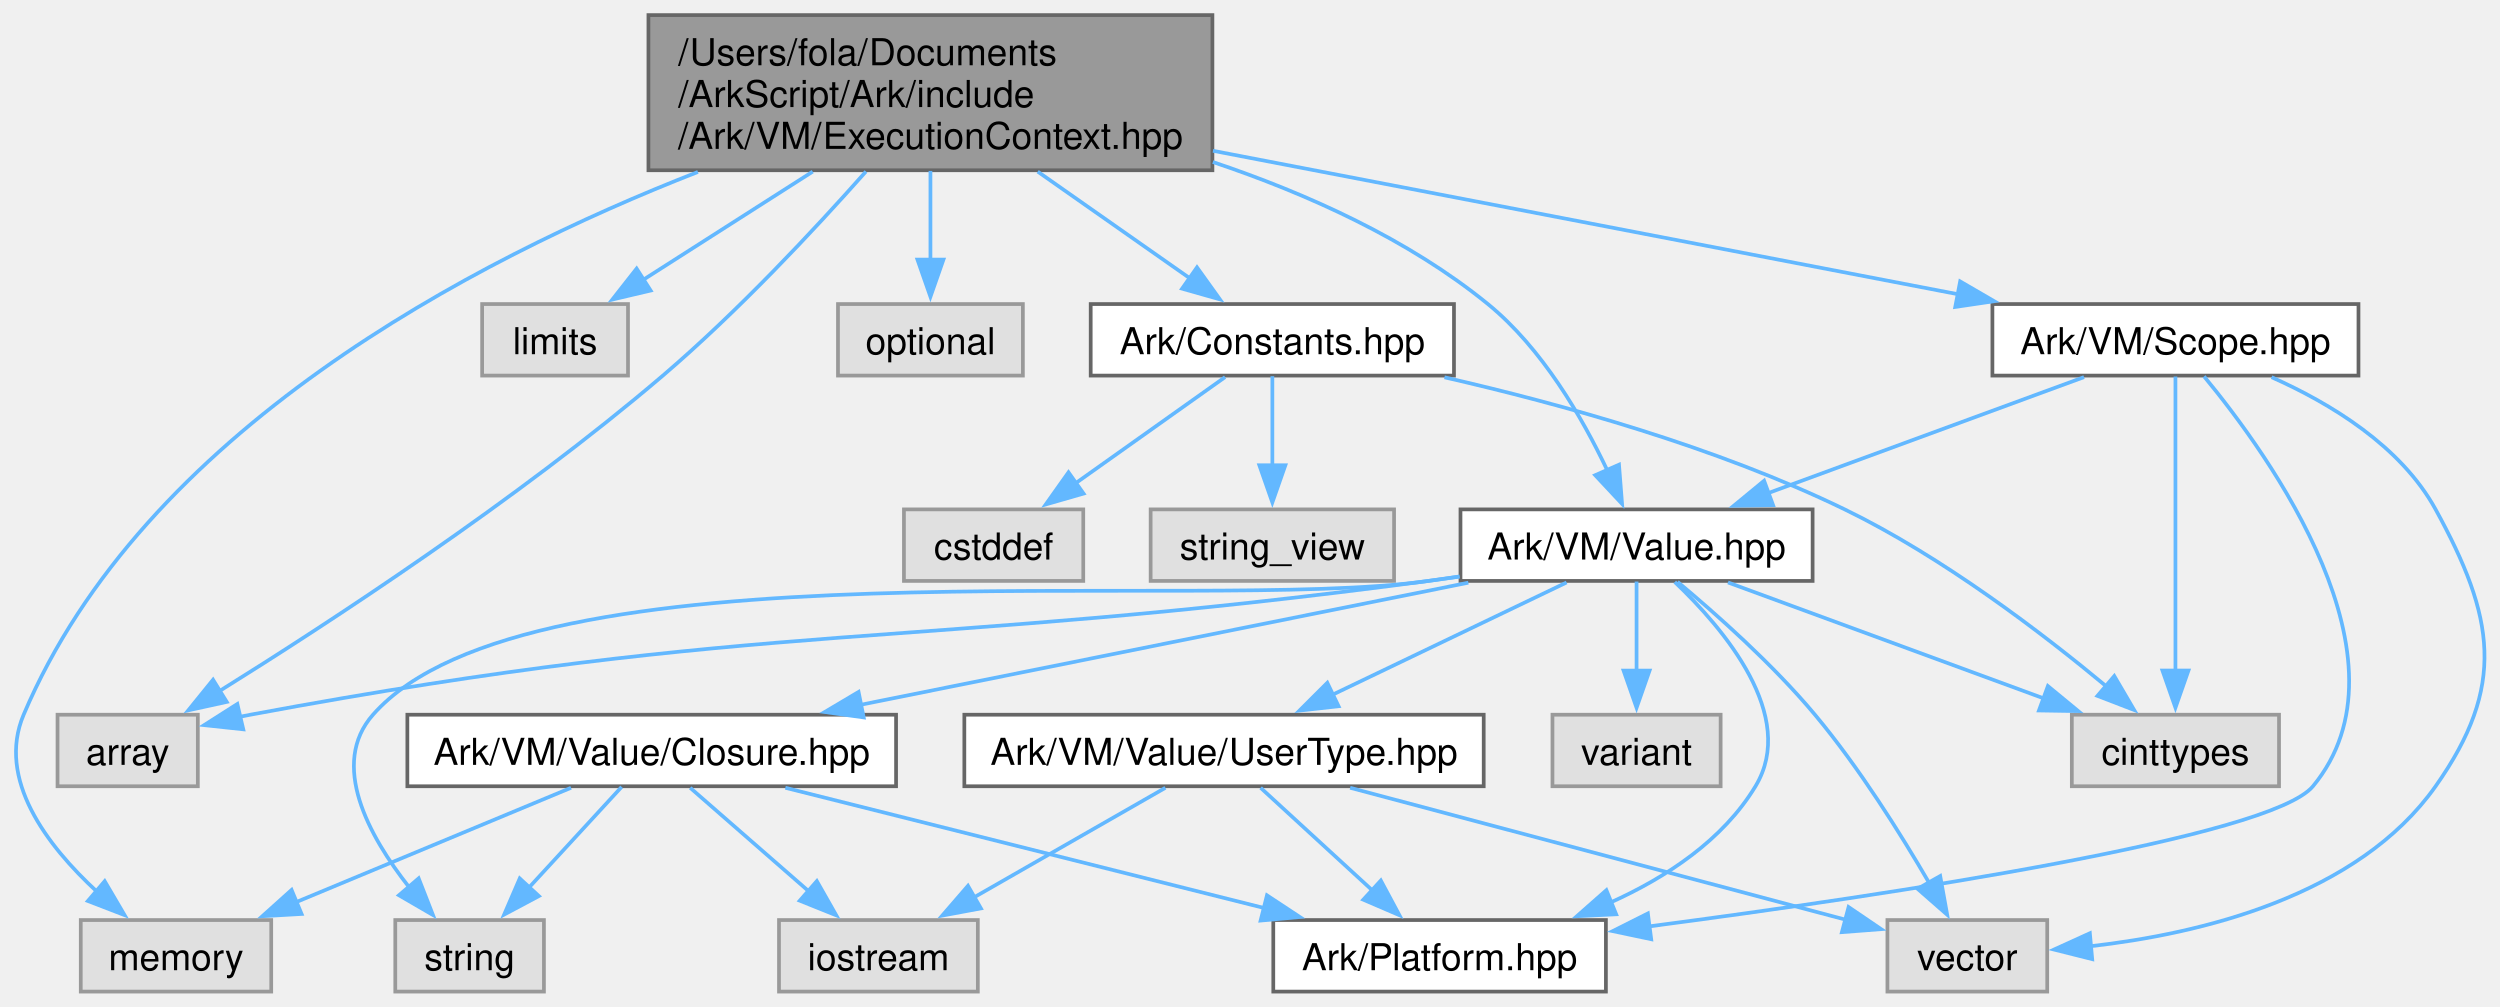
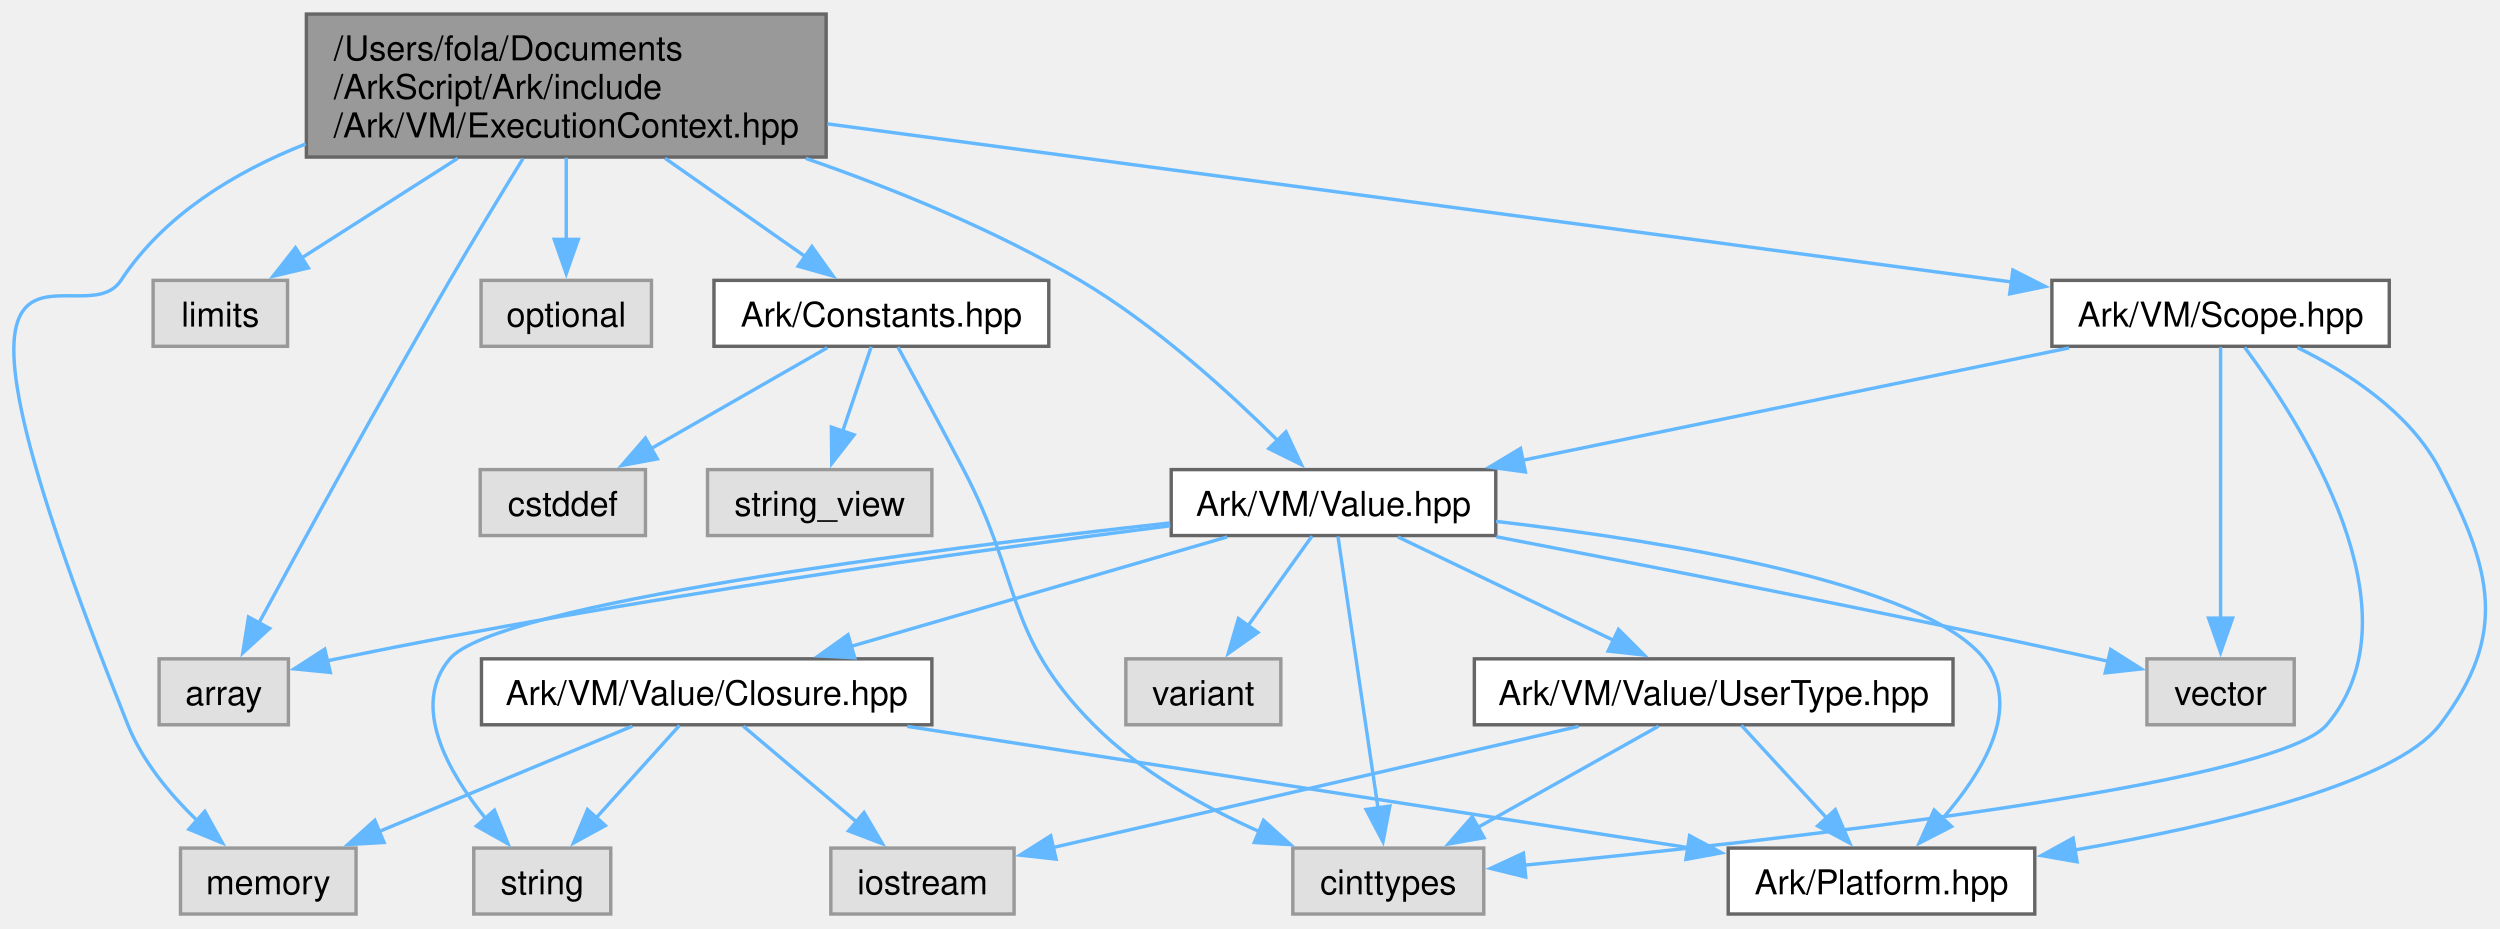
- <svg xmlns="http://www.w3.org/2000/svg" xmlns:xlink="http://www.w3.org/1999/xlink" width="673pt" height="271pt" viewBox="0.00 0.00 672.69 270.75">
+ <svg xmlns="http://www.w3.org/2000/svg" xmlns:xlink="http://www.w3.org/1999/xlink" width="730pt" height="271pt" viewBox="0.00 0.00 729.90 270.75">
  <g id="graph0" class="graph" transform="scale(1 1) rotate(0) translate(4 266.75)">
-     <g id="node1" class="node">
-       <g id="a_node1">
+     <g id="Node000001" class="node">
+       <g id="a_Node000001">
        <a xlink:title="Keeping track of the internal data needed by the VM.">
-           <polygon fill="#999999" stroke="#666666" points="322.23,-262.75 170.48,-262.75 170.48,-221 322.23,-221 322.23,-262.75" />
-           <text text-anchor="start" x="178.48" y="-249.25" font-family="Helvetica,sans-Serif" font-size="10.00">/Users/fola/Documents</text>
-           <text text-anchor="start" x="178.48" y="-238" font-family="Helvetica,sans-Serif" font-size="10.00">/ArkScript/Ark/include</text>
-           <text text-anchor="middle" x="246.36" y="-226.75" font-family="Helvetica,sans-Serif" font-size="10.00">/Ark/VM/ExecutionContext.hpp</text>
-         </a>
-       </g>
-     </g>
-     <g id="node2" class="node">
-       <g id="a_node2">
-         <a xlink:title=" ">
-           <polygon fill="#e0e0e0" stroke="#999999" points="49.23,-74.5 11.48,-74.5 11.48,-55.25 49.23,-55.25 49.23,-74.5" />
-           <text text-anchor="middle" x="30.36" y="-61" font-family="Helvetica,sans-Serif" font-size="10.00">array</text>
-         </a>
-       </g>
-     </g>
-     <g id="edge1" class="edge">
-       <path fill="none" stroke="#63b8ff" d="M229.01,-220.67C215.02,-204.9 194.42,-182.87 174.36,-165.75 135.03,-132.18 84.45,-99.16 54.89,-80.76" />
-       <polygon fill="#63b8ff" stroke="#63b8ff" points="57.01,-77.95 46.66,-75.68 53.33,-83.91 57.01,-77.95" />
-     </g>
-     <g id="node3" class="node">
-       <g id="a_node3">
-         <a xlink:title=" ">
-           <polygon fill="#e0e0e0" stroke="#999999" points="164.98,-185 125.73,-185 125.73,-165.75 164.98,-165.75 164.98,-185" />
-           <text text-anchor="middle" x="145.36" y="-171.5" font-family="Helvetica,sans-Serif" font-size="10.00">limits</text>
-         </a>
-       </g>
-     </g>
-     <g id="edge2" class="edge">
-       <path fill="none" stroke="#63b8ff" d="M214.68,-220.64C199.93,-211.22 182.67,-200.21 169.07,-191.52" />
-       <polygon fill="#63b8ff" stroke="#63b8ff" points="171.07,-188.64 160.76,-186.21 167.3,-194.54 171.07,-188.64" />
-     </g>
-     <g id="node4" class="node">
-       <g id="a_node4">
-         <a xlink:title=" ">
-           <polygon fill="#e0e0e0" stroke="#999999" points="68.98,-19.25 17.73,-19.25 17.73,0 68.98,0 68.98,-19.25" />
-           <text text-anchor="middle" x="43.36" y="-5.75" font-family="Helvetica,sans-Serif" font-size="10.00">memory</text>
-         </a>
-       </g>
-     </g>
-     <g id="edge3" class="edge">
-       <path fill="none" stroke="#63b8ff" d="M183.79,-220.55C122.75,-196.72 34.54,-150.52 2.36,-74.5 -4.97,-57.18 8.62,-39.32 22.08,-26.9" />
-       <polygon fill="#63b8ff" stroke="#63b8ff" points="24.17,-29.71 29.53,-20.57 19.64,-24.38 24.17,-29.71" />
-     </g>
-     <g id="node5" class="node">
-       <g id="a_node5">
-         <a xlink:title=" ">
-           <polygon fill="#e0e0e0" stroke="#999999" points="271.23,-185 221.48,-185 221.48,-165.75 271.23,-165.75 271.23,-185" />
-           <text text-anchor="middle" x="246.36" y="-171.5" font-family="Helvetica,sans-Serif" font-size="10.00">optional</text>
-         </a>
-       </g>
-     </g>
-     <g id="edge4" class="edge">
-       <path fill="none" stroke="#63b8ff" d="M246.36,-220.82C246.36,-213.15 246.36,-204.39 246.36,-196.7" />
-       <polygon fill="#63b8ff" stroke="#63b8ff" points="249.86,-196.96 246.36,-186.96 242.86,-196.96 249.86,-196.96" />
-     </g>
-     <g id="node6" class="node">
-       <g id="a_node6">
+           <polygon fill="#999999" stroke="#666666" points="237.2,-262.75 85.45,-262.75 85.45,-221 237.2,-221 237.2,-262.75" />
+           <text text-anchor="start" x="93.45" y="-249.25" font-family="Helvetica,sans-Serif" font-size="10.00">/Users/fola/Documents</text>
+           <text text-anchor="start" x="93.45" y="-238" font-family="Helvetica,sans-Serif" font-size="10.00">/ArkScript/Ark/include</text>
+           <text text-anchor="middle" x="161.32" y="-226.75" font-family="Helvetica,sans-Serif" font-size="10.00">/Ark/VM/ExecutionContext.hpp</text>
+         </a>
+       </g>
+     </g>
+     <g id="Node000002" class="node">
+       <g id="a_Node000002">
+         <a xlink:title=" ">
+           <polygon fill="#e0e0e0" stroke="#999999" points="80.2,-74.5 42.45,-74.5 42.45,-55.25 80.2,-55.25 80.2,-74.5" />
+           <text text-anchor="middle" x="61.32" y="-61" font-family="Helvetica,sans-Serif" font-size="10.00">array</text>
+         </a>
+       </g>
+     </g>
+     <g id="edge1_Node000001_Node000002" class="edge">
+       <g id="a_edge1_Node000001_Node000002">
+         <a xlink:title=" ">
+           <path fill="none" stroke="#63b8ff" d="M148.69,-220.56C142.2,-210.01 134.22,-196.88 127.32,-185 107.01,-150.04 84.38,-108.63 71.6,-84.98" />
+           <polygon fill="#63b8ff" stroke="#63b8ff" points="74.71,-83.38 66.88,-76.24 68.55,-86.71 74.71,-83.38" />
+         </a>
+       </g>
+     </g>
+     <g id="Node000003" class="node">
+       <g id="a_Node000003">
+         <a xlink:title=" ">
+           <polygon fill="#e0e0e0" stroke="#999999" points="79.95,-185 40.7,-185 40.7,-165.75 79.95,-165.75 79.95,-185" />
+           <text text-anchor="middle" x="60.32" y="-171.5" font-family="Helvetica,sans-Serif" font-size="10.00">limits</text>
+         </a>
+       </g>
+     </g>
+     <g id="edge2_Node000001_Node000003" class="edge">
+       <g id="a_edge2_Node000001_Node000003">
+         <a xlink:title=" ">
+           <path fill="none" stroke="#63b8ff" d="M129.64,-220.64C114.89,-211.22 97.64,-200.21 84.03,-191.52" />
+           <polygon fill="#63b8ff" stroke="#63b8ff" points="86.03,-188.64 75.72,-186.21 82.27,-194.54 86.03,-188.64" />
+         </a>
+       </g>
+     </g>
+     <g id="Node000004" class="node">
+       <g id="a_Node000004">
+         <a xlink:title=" ">
+           <polygon fill="#e0e0e0" stroke="#999999" points="99.95,-19.25 48.7,-19.25 48.7,0 99.95,0 99.95,-19.25" />
+           <text text-anchor="middle" x="74.32" y="-5.75" font-family="Helvetica,sans-Serif" font-size="10.00">memory</text>
+         </a>
+       </g>
+     </g>
+     <g id="edge3_Node000001_Node000004" class="edge">
+       <g id="a_edge3_Node000001_Node000004">
+         <a xlink:title=" ">
+           <path fill="none" stroke="#63b8ff" d="M85.27,-224.84C64.26,-216.54 43.82,-203.98 31.32,-185 19.16,-166.54 -33.68,-222.71 33.32,-55.25 37.58,-44.6 45.64,-34.94 53.5,-27.34" />
+           <polygon fill="#63b8ff" stroke="#63b8ff" points="55.8,-29.98 60.94,-20.71 51.15,-24.75 55.8,-29.98" />
+         </a>
+       </g>
+     </g>
+     <g id="Node000005" class="node">
+       <g id="a_Node000005">
+         <a xlink:title=" ">
+           <polygon fill="#e0e0e0" stroke="#999999" points="186.2,-185 136.45,-185 136.45,-165.75 186.2,-165.75 186.2,-185" />
+           <text text-anchor="middle" x="161.32" y="-171.5" font-family="Helvetica,sans-Serif" font-size="10.00">optional</text>
+         </a>
+       </g>
+     </g>
+     <g id="edge4_Node000001_Node000005" class="edge">
+       <g id="a_edge4_Node000001_Node000005">
+         <a xlink:title=" ">
+           <path fill="none" stroke="#63b8ff" d="M161.32,-220.82C161.32,-213.15 161.32,-204.39 161.32,-196.7" />
+           <polygon fill="#63b8ff" stroke="#63b8ff" points="164.82,-196.96 161.32,-186.96 157.82,-196.96 164.82,-196.96" />
+         </a>
+       </g>
+     </g>
+     <g id="Node000006" class="node">
+       <g id="a_Node000006">
        <a xlink:href="../../d6/de9/Constants_8hpp.html" target="_top" xlink:title="Constants used by ArkScript.">
-           <polygon fill="white" stroke="#666666" points="387.23,-185 289.48,-185 289.48,-165.75 387.23,-165.75 387.23,-185" />
-           <text text-anchor="middle" x="338.36" y="-171.5" font-family="Helvetica,sans-Serif" font-size="10.00">Ark/Constants.hpp</text>
-         </a>
-       </g>
-     </g>
-     <g id="edge5" class="edge">
-       <path fill="none" stroke="#63b8ff" d="M275.22,-220.64C288.52,-211.32 304.06,-200.42 316.39,-191.77" />
-       <polygon fill="#63b8ff" stroke="#63b8ff" points="318.08,-194.87 324.25,-186.26 314.06,-189.14 318.08,-194.87" />
-     </g>
-     <g id="node10" class="node">
-       <g id="a_node10">
+           <polygon fill="white" stroke="#666666" points="302.2,-185 204.45,-185 204.45,-165.75 302.2,-165.75 302.2,-185" />
+           <text text-anchor="middle" x="253.32" y="-171.5" font-family="Helvetica,sans-Serif" font-size="10.00">Ark/Constants.hpp</text>
+         </a>
+       </g>
+     </g>
+     <g id="edge5_Node000001_Node000006" class="edge">
+       <g id="a_edge5_Node000001_Node000006">
+         <a xlink:title=" ">
+           <path fill="none" stroke="#63b8ff" d="M190.18,-220.64C203.48,-211.32 219.02,-200.42 231.36,-191.77" />
+           <polygon fill="#63b8ff" stroke="#63b8ff" points="233.04,-194.87 239.22,-186.26 229.02,-189.14 233.04,-194.87" />
+         </a>
+       </g>
+     </g>
+     <g id="Node000010" class="node">
+       <g id="a_Node000010">
        <a xlink:href="../../de/dfd/Value_8hpp.html" target="_top" xlink:title=" ">
-           <polygon fill="white" stroke="#666666" points="483.73,-129.75 388.98,-129.75 388.98,-110.5 483.73,-110.5 483.73,-129.75" />
-           <text text-anchor="middle" x="436.36" y="-116.25" font-family="Helvetica,sans-Serif" font-size="10.00">Ark/VM/Value.hpp</text>
-         </a>
-       </g>
-     </g>
-     <g id="edge9" class="edge">
-       <path fill="none" stroke="#63b8ff" d="M322.35,-223.22C347.77,-214.68 375.03,-202.38 396.36,-185 410.94,-173.12 421.76,-154.44 428.44,-140.34" />
-       <polygon fill="#63b8ff" stroke="#63b8ff" points="431.63,-141.78 432.46,-131.22 425.23,-138.95 431.63,-141.78" />
-     </g>
-     <g id="node18" class="node">
-       <g id="a_node18">
+           <polygon fill="white" stroke="#666666" points="432.7,-129.75 337.95,-129.75 337.95,-110.5 432.7,-110.5 432.7,-129.75" />
+           <text text-anchor="middle" x="385.32" y="-116.25" font-family="Helvetica,sans-Serif" font-size="10.00">Ark/VM/Value.hpp</text>
+         </a>
+       </g>
+     </g>
+     <g id="edge9_Node000001_Node000010" class="edge">
+       <g id="a_edge9_Node000001_Node000010">
+         <a xlink:title=" ">
+           <path fill="none" stroke="#63b8ff" d="M231.24,-220.61C257.31,-211.58 286.57,-199.65 311.32,-185 333.34,-171.97 355.08,-152.15 369.24,-138.04" />
+           <polygon fill="#63b8ff" stroke="#63b8ff" points="371.45,-140.78 375.95,-131.19 366.45,-135.88 371.45,-140.78" />
+         </a>
+       </g>
+     </g>
+     <g id="Node000018" class="node">
+       <g id="a_Node000018">
        <a xlink:href="../../d8/dcd/Scope_8hpp.html" target="_top" xlink:title="The virtual machine scope system.">
-           <polygon fill="white" stroke="#666666" points="630.61,-185 532.11,-185 532.11,-165.75 630.61,-165.75 630.61,-185" />
-           <text text-anchor="middle" x="581.36" y="-171.5" font-family="Helvetica,sans-Serif" font-size="10.00">Ark/VM/Scope.hpp</text>
-         </a>
-       </g>
-     </g>
-     <g id="edge25" class="edge">
-       <path fill="none" stroke="#63b8ff" d="M322.38,-226.24C383.24,-214.52 467.35,-198.33 523,-187.61" />
-       <polygon fill="#63b8ff" stroke="#63b8ff" points="523.43,-191.09 532.59,-185.77 522.11,-184.22 523.43,-191.09" />
-     </g>
-     <g id="node7" class="node">
-       <g id="a_node7">
-         <a xlink:title=" ">
-           <polygon fill="#e0e0e0" stroke="#999999" points="371.11,-129.75 305.61,-129.75 305.61,-110.5 371.11,-110.5 371.11,-129.75" />
-           <text text-anchor="middle" x="338.36" y="-116.25" font-family="Helvetica,sans-Serif" font-size="10.00">string_view</text>
-         </a>
-       </g>
-     </g>
-     <g id="edge6" class="edge">
-       <path fill="none" stroke="#63b8ff" d="M338.36,-165.58C338.36,-159.07 338.36,-149.92 338.36,-141.62" />
-       <polygon fill="#63b8ff" stroke="#63b8ff" points="341.86,-141.62 338.36,-131.62 334.86,-141.62 341.86,-141.62" />
-     </g>
-     <g id="node8" class="node">
-       <g id="a_node8">
-         <a xlink:title=" ">
-           <polygon fill="#e0e0e0" stroke="#999999" points="609.23,-74.5 553.48,-74.5 553.48,-55.25 609.23,-55.25 609.23,-74.5" />
-           <text text-anchor="middle" x="581.36" y="-61" font-family="Helvetica,sans-Serif" font-size="10.00">cinttypes</text>
-         </a>
-       </g>
-     </g>
-     <g id="edge7" class="edge">
-       <path fill="none" stroke="#63b8ff" d="M384.67,-165.29C416.06,-158.11 457.93,-146.48 492.36,-129.75 518.77,-116.92 545.7,-96.33 562.91,-82.01" />
-       <polygon fill="#63b8ff" stroke="#63b8ff" points="564.9,-84.91 570.26,-75.76 560.37,-79.57 564.9,-84.91" />
-     </g>
-     <g id="node9" class="node">
-       <g id="a_node9">
-         <a xlink:title=" ">
-           <polygon fill="#e0e0e0" stroke="#999999" points="287.48,-129.75 239.23,-129.75 239.23,-110.5 287.48,-110.5 287.48,-129.75" />
-           <text text-anchor="middle" x="263.36" y="-116.25" font-family="Helvetica,sans-Serif" font-size="10.00">cstddef</text>
-         </a>
-       </g>
-     </g>
-     <g id="edge8" class="edge">
-       <path fill="none" stroke="#63b8ff" d="M325.64,-165.34C314.65,-157.54 298.52,-146.09 285.43,-136.79" />
-       <polygon fill="#63b8ff" stroke="#63b8ff" points="287.56,-134.01 277.38,-131.08 283.51,-139.72 287.56,-134.01" />
-     </g>
-     <g id="edge14" class="edge">
-       <path fill="none" stroke="#63b8ff" d="M388.72,-111.66C385.89,-111.25 383.09,-110.87 380.36,-110.5 239.82,-91.7 202.75,-100.49 63.36,-74.5 62.37,-74.31 61.36,-74.12 60.34,-73.91" />
-       <polygon fill="#63b8ff" stroke="#63b8ff" points="61.46,-70.57 50.92,-71.7 59.86,-77.39 61.46,-70.57" />
-     </g>
-     <g id="edge13" class="edge">
-       <path fill="none" stroke="#63b8ff" d="M460.96,-110.09C484.29,-101.52 519.6,-88.56 545.95,-78.88" />
-       <polygon fill="#63b8ff" stroke="#63b8ff" points="547.04,-82.21 555.22,-75.47 544.63,-75.64 547.04,-82.21" />
-     </g>
-     <g id="node11" class="node">
-       <g id="a_node11">
-         <a xlink:title=" ">
-           <polygon fill="#e0e0e0" stroke="#999999" points="546.86,-19.25 503.86,-19.25 503.86,0 546.86,0 546.86,-19.25" />
-           <text text-anchor="middle" x="525.36" y="-5.75" font-family="Helvetica,sans-Serif" font-size="10.00">vector</text>
-         </a>
-       </g>
-     </g>
-     <g id="edge10" class="edge">
-       <path fill="none" stroke="#63b8ff" d="M447.4,-110.25C457.64,-101.71 472.98,-88.12 484.36,-74.5 496.24,-60.28 507.44,-42.41 515.12,-29.19" />
-       <polygon fill="#63b8ff" stroke="#63b8ff" points="518.06,-31.1 519.94,-20.68 511.97,-27.66 518.06,-31.1" />
-     </g>
-     <g id="node12" class="node">
-       <g id="a_node12">
-         <a xlink:title=" ">
-           <polygon fill="#e0e0e0" stroke="#999999" points="458.98,-74.5 413.73,-74.5 413.73,-55.25 458.98,-55.25 458.98,-74.5" />
-           <text text-anchor="middle" x="436.36" y="-61" font-family="Helvetica,sans-Serif" font-size="10.00">variant</text>
-         </a>
-       </g>
-     </g>
-     <g id="edge11" class="edge">
-       <path fill="none" stroke="#63b8ff" d="M436.36,-110.33C436.36,-103.82 436.36,-94.67 436.36,-86.37" />
-       <polygon fill="#63b8ff" stroke="#63b8ff" points="439.86,-86.37 436.36,-76.37 432.86,-86.37 439.86,-86.37" />
-     </g>
-     <g id="node13" class="node">
-       <g id="a_node13">
-         <a xlink:title=" ">
-           <polygon fill="#e0e0e0" stroke="#999999" points="142.36,-19.25 102.36,-19.25 102.36,0 142.36,0 142.36,-19.25" />
-           <text text-anchor="middle" x="122.36" y="-5.75" font-family="Helvetica,sans-Serif" font-size="10.00">string</text>
-         </a>
-       </g>
-     </g>
-     <g id="edge12" class="edge">
-       <path fill="none" stroke="#63b8ff" d="M388.71,-111.7C385.89,-111.29 383.09,-110.88 380.36,-110.5 317.36,-101.66 138.42,-122.23 96.36,-74.5 84.65,-61.22 95.15,-41.97 106.1,-28.07" />
-       <polygon fill="#63b8ff" stroke="#63b8ff" points="108.65,-30.47 112.5,-20.6 103.34,-25.92 108.65,-30.47" />
-     </g>
-     <g id="node14" class="node">
-       <g id="a_node14">
+           <polygon fill="white" stroke="#666666" points="693.57,-185 595.07,-185 595.07,-165.75 693.57,-165.75 693.57,-185" />
+           <text text-anchor="middle" x="644.32" y="-171.5" font-family="Helvetica,sans-Serif" font-size="10.00">Ark/VM/Scope.hpp</text>
+         </a>
+       </g>
+     </g>
+     <g id="edge25_Node000001_Node000018" class="edge">
+       <g id="a_edge25_Node000001_Node000018">
+         <a xlink:title=" ">
+           <path fill="none" stroke="#63b8ff" d="M237.59,-230.69C333.25,-217.92 495.35,-196.27 583.25,-184.53" />
+           <polygon fill="#63b8ff" stroke="#63b8ff" points="583.68,-188 593.13,-183.21 582.76,-181.07 583.68,-188" />
+         </a>
+       </g>
+     </g>
+     <g id="Node000007" class="node">
+       <g id="a_Node000007">
+         <a xlink:title=" ">
+           <polygon fill="#e0e0e0" stroke="#999999" points="268.07,-129.75 202.57,-129.75 202.57,-110.5 268.07,-110.5 268.07,-129.75" />
+           <text text-anchor="middle" x="235.32" y="-116.25" font-family="Helvetica,sans-Serif" font-size="10.00">string_view</text>
+         </a>
+       </g>
+     </g>
+     <g id="edge6_Node000006_Node000007" class="edge">
+       <g id="a_edge6_Node000006_Node000007">
+         <a xlink:title=" ">
+           <path fill="none" stroke="#63b8ff" d="M250.35,-165.58C248.07,-158.84 244.84,-149.27 241.95,-140.74" />
+           <polygon fill="#63b8ff" stroke="#63b8ff" points="245.36,-139.9 238.84,-131.54 238.73,-142.14 245.36,-139.9" />
+         </a>
+       </g>
+     </g>
+     <g id="Node000008" class="node">
+       <g id="a_Node000008">
+         <a xlink:title=" ">
+           <polygon fill="#e0e0e0" stroke="#999999" points="429.2,-19.25 373.45,-19.25 373.45,0 429.2,0 429.2,-19.25" />
+           <text text-anchor="middle" x="401.32" y="-5.75" font-family="Helvetica,sans-Serif" font-size="10.00">cinttypes</text>
+         </a>
+       </g>
+     </g>
+     <g id="edge7_Node000006_Node000008" class="edge">
+       <g id="a_edge7_Node000006_Node000008">
+         <a xlink:title=" ">
+           <path fill="none" stroke="#63b8ff" d="M258.16,-165.52C263.05,-156.53 270.79,-142.22 277.32,-129.75 294.57,-96.82 289.13,-81.62 315.32,-55.25 328.84,-41.64 347.37,-31.3 363.78,-24.02" />
+           <polygon fill="#63b8ff" stroke="#63b8ff" points="364.9,-27.34 372.78,-20.26 362.2,-20.88 364.9,-27.34" />
+         </a>
+       </g>
+     </g>
+     <g id="Node000009" class="node">
+       <g id="a_Node000009">
+         <a xlink:title=" ">
+           <polygon fill="#e0e0e0" stroke="#999999" points="184.45,-129.75 136.2,-129.75 136.2,-110.5 184.45,-110.5 184.45,-129.75" />
+           <text text-anchor="middle" x="160.32" y="-116.25" font-family="Helvetica,sans-Serif" font-size="10.00">cstddef</text>
+         </a>
+       </g>
+     </g>
+     <g id="edge8_Node000006_Node000009" class="edge">
+       <g id="a_edge8_Node000006_Node000009">
+         <a xlink:title=" ">
+           <path fill="none" stroke="#63b8ff" d="M237.55,-165.34C223.38,-157.23 202.34,-145.18 185.79,-135.71" />
+           <polygon fill="#63b8ff" stroke="#63b8ff" points="187.91,-132.89 177.49,-130.95 184.43,-138.96 187.91,-132.89" />
+         </a>
+       </g>
+     </g>
+     <g id="edge14_Node000010_Node000002" class="edge">
+       <g id="a_edge14_Node000010_Node000002">
+         <a xlink:title=" ">
+           <path fill="none" stroke="#63b8ff" d="M337.67,-113.36C279.82,-106 179.41,-92.09 94.32,-74.5 93.33,-74.3 92.33,-74.08 91.32,-73.86" />
+           <polygon fill="#63b8ff" stroke="#63b8ff" points="92.45,-70.53 81.91,-71.58 90.81,-77.33 92.45,-70.53" />
+         </a>
+       </g>
+     </g>
+     <g id="edge13_Node000010_Node000008" class="edge">
+       <g id="a_edge13_Node000010_Node000008">
+         <a xlink:title=" ">
+           <path fill="none" stroke="#63b8ff" d="M386.63,-110.25C389.17,-93 394.84,-54.58 398.34,-30.81" />
+           <polygon fill="#63b8ff" stroke="#63b8ff" points="401.78,-31.53 399.77,-21.12 394.85,-30.51 401.78,-31.53" />
+         </a>
+       </g>
+     </g>
+     <g id="Node000011" class="node">
+       <g id="a_Node000011">
+         <a xlink:title=" ">
+           <polygon fill="#e0e0e0" stroke="#999999" points="665.82,-74.5 622.82,-74.5 622.82,-55.25 665.82,-55.25 665.82,-74.5" />
+           <text text-anchor="middle" x="644.32" y="-61" font-family="Helvetica,sans-Serif" font-size="10.00">vector</text>
+         </a>
+       </g>
+     </g>
+     <g id="edge10_Node000010_Node000011" class="edge">
+       <g id="a_edge10_Node000010_Node000011">
+         <a xlink:title=" ">
+           <path fill="none" stroke="#63b8ff" d="M432.85,-110.15C478.07,-101.49 547.97,-87.76 608.32,-74.5 609.48,-74.24 610.66,-73.98 611.86,-73.71" />
+           <polygon fill="#63b8ff" stroke="#63b8ff" points="612.23,-77.22 621.18,-71.55 610.64,-70.4 612.23,-77.22" />
+         </a>
+       </g>
+     </g>
+     <g id="Node000012" class="node">
+       <g id="a_Node000012">
+         <a xlink:title=" ">
+           <polygon fill="#e0e0e0" stroke="#999999" points="369.95,-74.5 324.7,-74.5 324.7,-55.25 369.95,-55.25 369.95,-74.5" />
+           <text text-anchor="middle" x="347.32" y="-61" font-family="Helvetica,sans-Serif" font-size="10.00">variant</text>
+         </a>
+       </g>
+     </g>
+     <g id="edge11_Node000010_Node000012" class="edge">
+       <g id="a_edge11_Node000010_Node000012">
+         <a xlink:title=" ">
+           <path fill="none" stroke="#63b8ff" d="M379.05,-110.33C373.96,-103.21 366.63,-92.93 360.29,-84.05" />
+           <polygon fill="#63b8ff" stroke="#63b8ff" points="363.27,-82.2 354.61,-76.09 357.57,-86.26 363.27,-82.2" />
+         </a>
+       </g>
+     </g>
+     <g id="Node000013" class="node">
+       <g id="a_Node000013">
+         <a xlink:title=" ">
+           <polygon fill="#e0e0e0" stroke="#999999" points="174.32,-19.25 134.32,-19.25 134.32,0 174.32,0 174.32,-19.25" />
+           <text text-anchor="middle" x="154.32" y="-5.75" font-family="Helvetica,sans-Serif" font-size="10.00">string</text>
+         </a>
+       </g>
+     </g>
+     <g id="edge12_Node000010_Node000013" class="edge">
+       <g id="a_edge12_Node000010_Node000013">
+         <a xlink:title=" ">
+           <path fill="none" stroke="#63b8ff" d="M337.62,-114.19C266.8,-106.38 140.72,-90.41 127.32,-74.5 115.86,-60.88 126.65,-41.68 137.8,-27.89" />
+           <polygon fill="#63b8ff" stroke="#63b8ff" points="140.35,-30.31 144.32,-20.49 135.09,-25.68 140.35,-30.31" />
+         </a>
+       </g>
+     </g>
+     <g id="Node000014" class="node">
+       <g id="a_Node000014">
        <a xlink:href="../../dc/dd5/Closure_8hpp.html" target="_top" xlink:title="Subtype of the value type, handling closures.">
-           <polygon fill="white" stroke="#666666" points="237.11,-74.5 105.61,-74.5 105.61,-55.25 237.11,-55.25 237.11,-74.5" />
-           <text text-anchor="middle" x="171.36" y="-61" font-family="Helvetica,sans-Serif" font-size="10.00">Ark/VM/Value/Closure.hpp</text>
-         </a>
-       </g>
-     </g>
-     <g id="edge15" class="edge">
-       <path fill="none" stroke="#63b8ff" d="M391.1,-110.03C345.85,-100.94 276.14,-86.93 227.41,-77.14" />
-       <polygon fill="#63b8ff" stroke="#63b8ff" points="228.4,-73.77 217.91,-75.23 227.02,-80.63 228.4,-73.77" />
-     </g>
-     <g id="node16" class="node">
-       <g id="a_node16">
+           <polygon fill="white" stroke="#666666" points="268.07,-74.5 136.57,-74.5 136.57,-55.25 268.07,-55.25 268.07,-74.5" />
+           <text text-anchor="middle" x="202.32" y="-61" font-family="Helvetica,sans-Serif" font-size="10.00">Ark/VM/Value/Closure.hpp</text>
+         </a>
+       </g>
+     </g>
+     <g id="edge15_Node000010_Node000014" class="edge">
+       <g id="a_edge15_Node000010_Node000014">
+         <a xlink:title=" ">
+           <path fill="none" stroke="#63b8ff" d="M354.28,-110.09C324.04,-101.29 277.87,-87.86 244.36,-78.11" />
+           <polygon fill="#63b8ff" stroke="#63b8ff" points="245.55,-74.81 234.97,-75.38 243.59,-81.53 245.55,-74.81" />
+         </a>
+       </g>
+     </g>
+     <g id="Node000016" class="node">
+       <g id="a_Node000016">
        <a xlink:href="../../d5/d40/Platform_8hpp.html" target="_top" xlink:title="ArkScript configuration macros.">
-           <polygon fill="white" stroke="#666666" points="428.11,-19.25 338.61,-19.25 338.61,0 428.11,0 428.11,-19.25" />
-           <text text-anchor="middle" x="383.36" y="-5.75" font-family="Helvetica,sans-Serif" font-size="10.00">Ark/Platform.hpp</text>
-         </a>
-       </g>
-     </g>
-     <g id="edge24" class="edge">
-       <path fill="none" stroke="#63b8ff" d="M446.64,-110.21C459.85,-97.64 479.78,-74.14 468.36,-55.25 459.6,-40.76 444.42,-30.75 429.28,-23.94" />
-       <polygon fill="#63b8ff" stroke="#63b8ff" points="430.87,-20.8 420.29,-20.28 428.24,-27.29 430.87,-20.8" />
-     </g>
-     <g id="node17" class="node">
-       <g id="a_node17">
+           <polygon fill="white" stroke="#666666" points="590.07,-19.25 500.57,-19.25 500.57,0 590.07,0 590.07,-19.25" />
+           <text text-anchor="middle" x="545.32" y="-5.75" font-family="Helvetica,sans-Serif" font-size="10.00">Ark/Platform.hpp</text>
+         </a>
+       </g>
+     </g>
+     <g id="edge24_Node000010_Node000016" class="edge">
+       <g id="a_edge24_Node000010_Node000016">
+         <a xlink:title=" ">
+           <path fill="none" stroke="#63b8ff" d="M432.78,-114.63C483.15,-108.76 557.86,-96.54 575.32,-74.5 586.56,-60.32 574.85,-41.25 562.93,-27.64" />
+           <polygon fill="#63b8ff" stroke="#63b8ff" points="565.77,-25.55 556.35,-20.7 560.69,-30.36 565.77,-25.55" />
+         </a>
+       </g>
+     </g>
+     <g id="Node000017" class="node">
+       <g id="a_Node000017">
        <a xlink:href="../../dc/d3d/UserType_8hpp.html" target="_top" xlink:title="Subtype of the value, capable of handling any C++ type.">
-           <polygon fill="white" stroke="#666666" points="395.23,-74.5 255.48,-74.5 255.48,-55.25 395.23,-55.25 395.23,-74.5" />
-           <text text-anchor="middle" x="325.36" y="-61" font-family="Helvetica,sans-Serif" font-size="10.00">Ark/VM/Value/UserType.hpp</text>
-         </a>
-       </g>
-     </g>
-     <g id="edge20" class="edge">
-       <path fill="none" stroke="#63b8ff" d="M417.53,-110.09C400.31,-101.83 374.56,-89.48 354.65,-79.93" />
-       <polygon fill="#63b8ff" stroke="#63b8ff" points="356.18,-76.78 345.65,-75.61 353.15,-83.09 356.18,-76.78" />
-     </g>
-     <g id="edge16" class="edge">
-       <path fill="none" stroke="#63b8ff" d="M149.65,-54.84C129.33,-46.39 98.71,-33.65 75.55,-24.02" />
-       <polygon fill="#63b8ff" stroke="#63b8ff" points="77.15,-20.89 66.58,-20.28 74.46,-27.36 77.15,-20.89" />
-     </g>
-     <g id="edge18" class="edge">
-       <path fill="none" stroke="#63b8ff" d="M163.27,-55.08C156.5,-47.73 146.64,-37.01 138.29,-27.94" />
-       <polygon fill="#63b8ff" stroke="#63b8ff" points="141,-25.71 131.65,-20.72 135.85,-30.45 141,-25.71" />
-     </g>
-     <g id="node15" class="node">
-       <g id="a_node15">
-         <a xlink:title=" ">
-           <polygon fill="#e0e0e0" stroke="#999999" points="259.11,-19.25 205.61,-19.25 205.61,0 259.11,0 259.11,-19.25" />
-           <text text-anchor="middle" x="232.36" y="-5.75" font-family="Helvetica,sans-Serif" font-size="10.00">iostream</text>
-         </a>
-       </g>
-     </g>
-     <g id="edge17" class="edge">
-       <path fill="none" stroke="#63b8ff" d="M181.71,-54.84C190.43,-47.22 203.15,-36.12 213.66,-26.95" />
-       <polygon fill="#63b8ff" stroke="#63b8ff" points="215.79,-29.73 221.02,-20.52 211.19,-24.46 215.79,-29.73" />
-     </g>
-     <g id="edge19" class="edge">
-       <path fill="none" stroke="#63b8ff" d="M207.32,-54.84C242.8,-45.93 297.24,-32.26 336.17,-22.48" />
-       <polygon fill="#63b8ff" stroke="#63b8ff" points="336.91,-25.9 345.75,-20.07 335.2,-19.11 336.91,-25.9" />
-     </g>
-     <g id="edge22" class="edge">
-       <path fill="none" stroke="#63b8ff" d="M359.29,-54.84C396.49,-44.94 455.79,-29.15 492.55,-19.36" />
-       <polygon fill="#63b8ff" stroke="#63b8ff" points="493.41,-22.75 502.17,-16.8 491.61,-15.99 493.41,-22.75" />
-     </g>
-     <g id="edge21" class="edge">
-       <path fill="none" stroke="#63b8ff" d="M309.58,-54.84C295.42,-46.73 274.38,-34.68 257.83,-25.21" />
-       <polygon fill="#63b8ff" stroke="#63b8ff" points="259.94,-22.39 249.53,-20.45 256.46,-28.46 259.94,-22.39" />
-     </g>
-     <g id="edge23" class="edge">
-       <path fill="none" stroke="#63b8ff" d="M335.2,-54.84C343.41,-47.3 355.34,-36.35 365.27,-27.23" />
-       <polygon fill="#63b8ff" stroke="#63b8ff" points="367.55,-29.89 372.55,-20.55 362.82,-24.73 367.55,-29.89" />
-     </g>
-     <g id="edge27" class="edge">
-       <path fill="none" stroke="#63b8ff" d="M581.36,-165.5C581.36,-148.25 581.36,-109.83 581.36,-86.06" />
-       <polygon fill="#63b8ff" stroke="#63b8ff" points="584.86,-86.39 581.36,-76.39 577.86,-86.39 584.86,-86.39" />
-     </g>
-     <g id="edge29" class="edge">
-       <path fill="none" stroke="#63b8ff" d="M556.76,-165.34C533.43,-156.77 498.12,-143.81 471.76,-134.13" />
-       <polygon fill="#63b8ff" stroke="#63b8ff" points="473.09,-130.89 462.5,-130.72 470.68,-137.46 473.09,-130.89" />
-     </g>
-     <g id="edge26" class="edge">
-       <path fill="none" stroke="#63b8ff" d="M607.22,-165.32C623.05,-158.29 642,-146.81 651.36,-129.75 667.28,-100.72 670.47,-82.29 651.36,-55.25 630.43,-25.64 588.11,-15.55 558.3,-12.18" />
-       <polygon fill="#63b8ff" stroke="#63b8ff" points="558.96,-8.73 548.68,-11.31 558.33,-15.7 558.96,-8.73" />
-     </g>
-     <g id="edge28" class="edge">
-       <path fill="none" stroke="#63b8ff" d="M589.06,-165.53C606.7,-144.18 646.4,-89.11 618.36,-55.25 607,-41.53 505.31,-26.16 439.47,-17.51" />
-       <polygon fill="#63b8ff" stroke="#63b8ff" points="440.3,-14.09 429.93,-16.27 439.4,-21.03 440.3,-14.09" />
+           <polygon fill="white" stroke="#666666" points="566.2,-74.5 426.45,-74.5 426.45,-55.25 566.2,-55.25 566.2,-74.5" />
+           <text text-anchor="middle" x="496.32" y="-61" font-family="Helvetica,sans-Serif" font-size="10.00">Ark/VM/Value/UserType.hpp</text>
+         </a>
+       </g>
+     </g>
+     <g id="edge20_Node000010_Node000017" class="edge">
+       <g id="a_edge20_Node000010_Node000017">
+         <a xlink:title=" ">
+           <path fill="none" stroke="#63b8ff" d="M404.15,-110.09C421.37,-101.83 447.12,-89.48 467.03,-79.93" />
+           <polygon fill="#63b8ff" stroke="#63b8ff" points="468.53,-83.09 476.04,-75.61 465.51,-76.78 468.53,-83.09" />
+         </a>
+       </g>
+     </g>
+     <g id="edge16_Node000014_Node000004" class="edge">
+       <g id="a_edge16_Node000014_Node000004">
+         <a xlink:title=" ">
+           <path fill="none" stroke="#63b8ff" d="M180.61,-54.84C160.29,-46.39 129.68,-33.65 106.51,-24.02" />
+           <polygon fill="#63b8ff" stroke="#63b8ff" points="108.12,-20.89 97.54,-20.28 105.43,-27.36 108.12,-20.89" />
+         </a>
+       </g>
+     </g>
+     <g id="edge18_Node000014_Node000013" class="edge">
+       <g id="a_edge18_Node000014_Node000013">
+         <a xlink:title=" ">
+           <path fill="none" stroke="#63b8ff" d="M194.4,-55.08C187.77,-47.73 178.11,-37.01 169.93,-27.94" />
+           <polygon fill="#63b8ff" stroke="#63b8ff" points="172.73,-25.82 163.43,-20.73 167.53,-30.5 172.73,-25.82" />
+         </a>
+       </g>
+     </g>
+     <g id="Node000015" class="node">
+       <g id="a_Node000015">
+         <a xlink:title=" ">
+           <polygon fill="#e0e0e0" stroke="#999999" points="292.07,-19.25 238.57,-19.25 238.57,0 292.07,0 292.07,-19.25" />
+           <text text-anchor="middle" x="265.32" y="-5.75" font-family="Helvetica,sans-Serif" font-size="10.00">iostream</text>
+         </a>
+       </g>
+     </g>
+     <g id="edge17_Node000014_Node000015" class="edge">
+       <g id="a_edge17_Node000014_Node000015">
+         <a xlink:title=" ">
+           <path fill="none" stroke="#63b8ff" d="M213.01,-54.84C222.02,-47.22 235.15,-36.12 246,-26.95" />
+           <polygon fill="#63b8ff" stroke="#63b8ff" points="248.26,-29.63 253.64,-20.5 243.74,-24.28 248.26,-29.63" />
+         </a>
+       </g>
+     </g>
+     <g id="edge19_Node000014_Node000016" class="edge">
+       <g id="a_edge19_Node000014_Node000016">
+         <a xlink:title=" ">
+           <path fill="none" stroke="#63b8ff" d="M260.9,-54.78C324.66,-44.88 425.92,-29.16 488.85,-19.39" />
+           <polygon fill="#63b8ff" stroke="#63b8ff" points="489.29,-22.87 498.64,-17.87 488.22,-15.95 489.29,-22.87" />
+         </a>
+       </g>
+     </g>
+     <g id="edge22_Node000017_Node000008" class="edge">
+       <g id="a_edge22_Node000017_Node000008">
+         <a xlink:title=" ">
+           <path fill="none" stroke="#63b8ff" d="M480.21,-54.84C465.74,-46.73 444.24,-34.68 427.34,-25.21" />
+           <polygon fill="#63b8ff" stroke="#63b8ff" points="429.27,-22.28 418.84,-20.44 425.85,-28.39 429.27,-22.28" />
+         </a>
+       </g>
+     </g>
+     <g id="edge21_Node000017_Node000015" class="edge">
+       <g id="a_edge21_Node000017_Node000015">
+         <a xlink:title=" ">
+           <path fill="none" stroke="#63b8ff" d="M456.87,-54.78C413.91,-44.88 345.67,-29.15 303.29,-19.38" />
+           <polygon fill="#63b8ff" stroke="#63b8ff" points="304.33,-16.03 293.8,-17.19 302.76,-22.85 304.33,-16.03" />
+         </a>
+       </g>
+     </g>
+     <g id="edge23_Node000017_Node000016" class="edge">
+       <g id="a_edge23_Node000017_Node000016">
+         <a xlink:title=" ">
+           <path fill="none" stroke="#63b8ff" d="M504.41,-55.08C511.18,-47.73 521.04,-37.01 529.39,-27.94" />
+           <polygon fill="#63b8ff" stroke="#63b8ff" points="531.83,-30.45 536.03,-20.72 526.68,-25.71 531.83,-30.45" />
+         </a>
+       </g>
+     </g>
+     <g id="edge27_Node000018_Node000008" class="edge">
+       <g id="a_edge27_Node000018_Node000008">
+         <a xlink:title=" ">
+           <path fill="none" stroke="#63b8ff" d="M651.37,-165.42C667.47,-143.84 703.42,-88.3 675.32,-55.25 660.31,-37.6 513.25,-21.29 440.99,-14.26" />
+           <polygon fill="#63b8ff" stroke="#63b8ff" points="441.45,-10.79 431.16,-13.32 440.78,-17.76 441.45,-10.79" />
+         </a>
+       </g>
+     </g>
+     <g id="edge29_Node000018_Node000010" class="edge">
+       <g id="a_edge29_Node000018_Node000010">
+         <a xlink:title=" ">
+           <path fill="none" stroke="#63b8ff" d="M600.09,-165.28C555.95,-156.21 488.02,-142.24 440.41,-132.45" />
+           <polygon fill="#63b8ff" stroke="#63b8ff" points="441.35,-129.07 430.85,-130.49 439.94,-135.93 441.35,-129.07" />
+         </a>
+       </g>
+     </g>
+     <g id="edge26_Node000018_Node000011" class="edge">
+       <g id="a_edge26_Node000018_Node000011">
+         <a xlink:title=" ">
+           <path fill="none" stroke="#63b8ff" d="M644.32,-165.5C644.32,-148.25 644.32,-109.83 644.32,-86.06" />
+           <polygon fill="#63b8ff" stroke="#63b8ff" points="647.82,-86.39 644.32,-76.39 640.82,-86.39 647.82,-86.39" />
+         </a>
+       </g>
+     </g>
+     <g id="edge28_Node000018_Node000016" class="edge">
+       <g id="a_edge28_Node000018_Node000016">
+         <a xlink:title=" ">
+           <path fill="none" stroke="#63b8ff" d="M666.75,-165.39C681.49,-158.16 699.61,-146.44 708.32,-129.75 723.64,-100.4 728.41,-81.57 708.32,-55.25 695.24,-38.1 643.42,-25.93 601.68,-18.68" />
+           <polygon fill="#63b8ff" stroke="#63b8ff" points="602.42,-15.25 591.98,-17.06 601.26,-22.16 602.42,-15.25" />
+         </a>
+       </g>
    </g>
  </g>
</svg>
